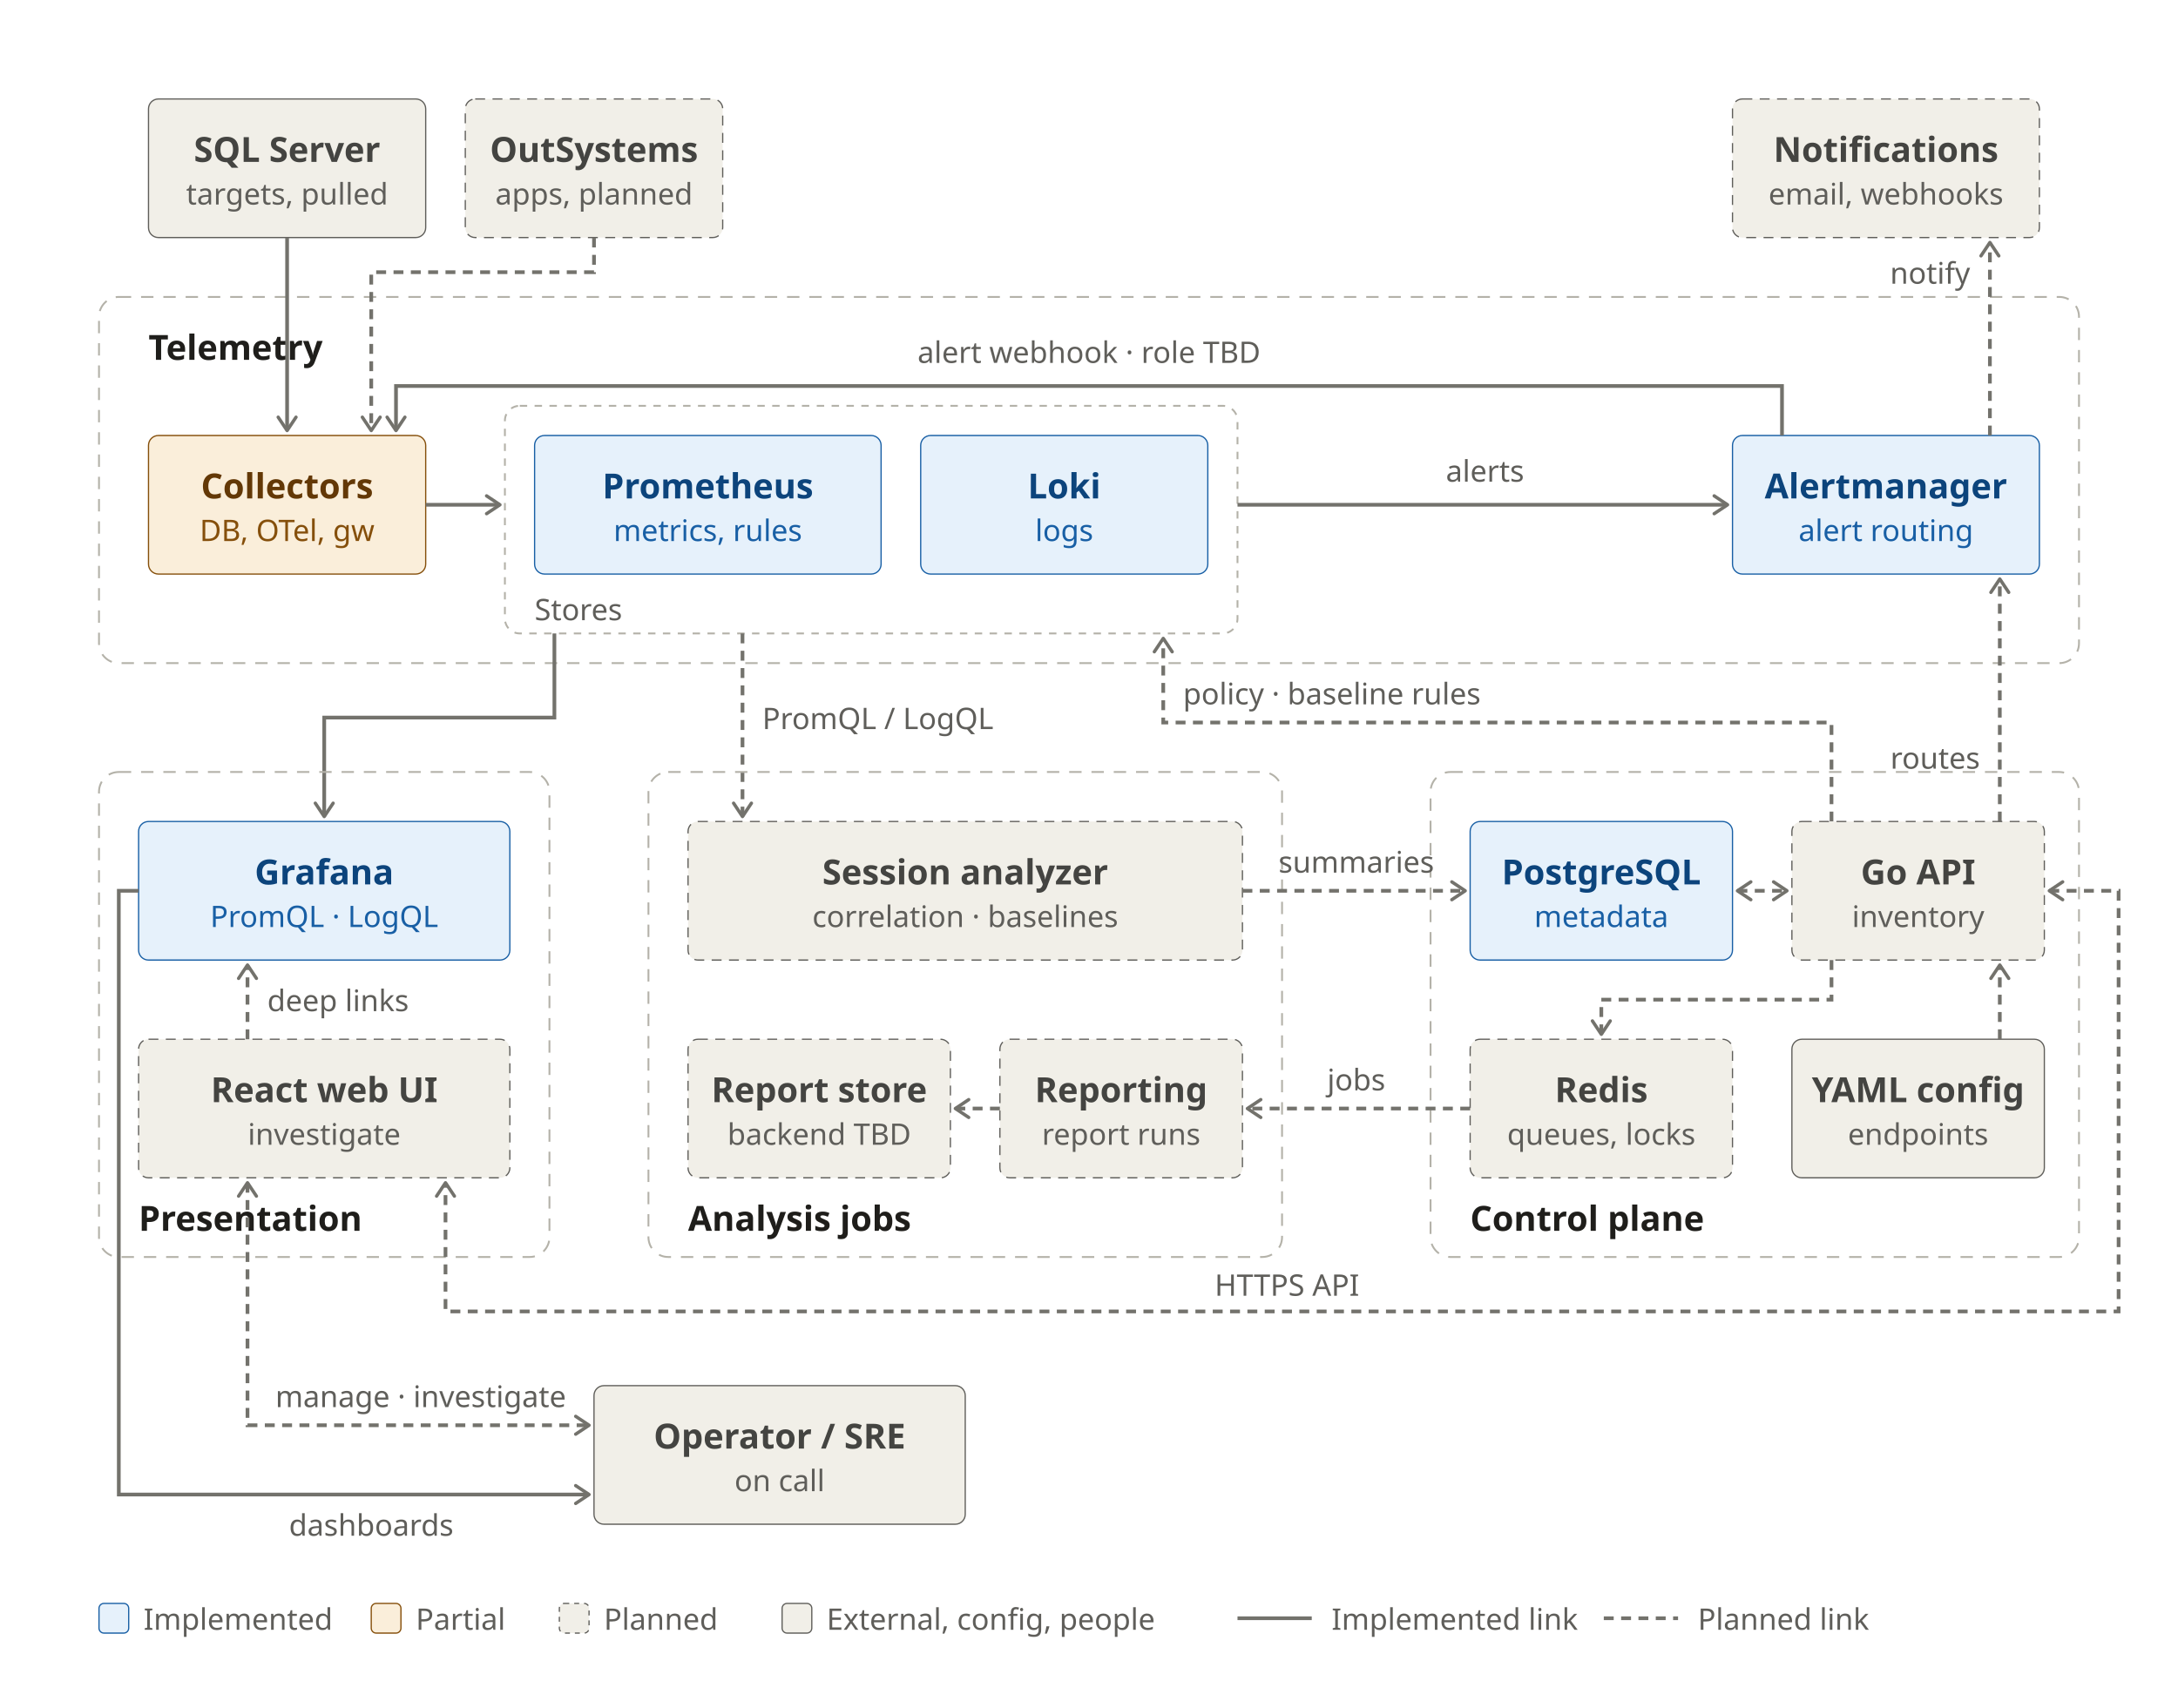
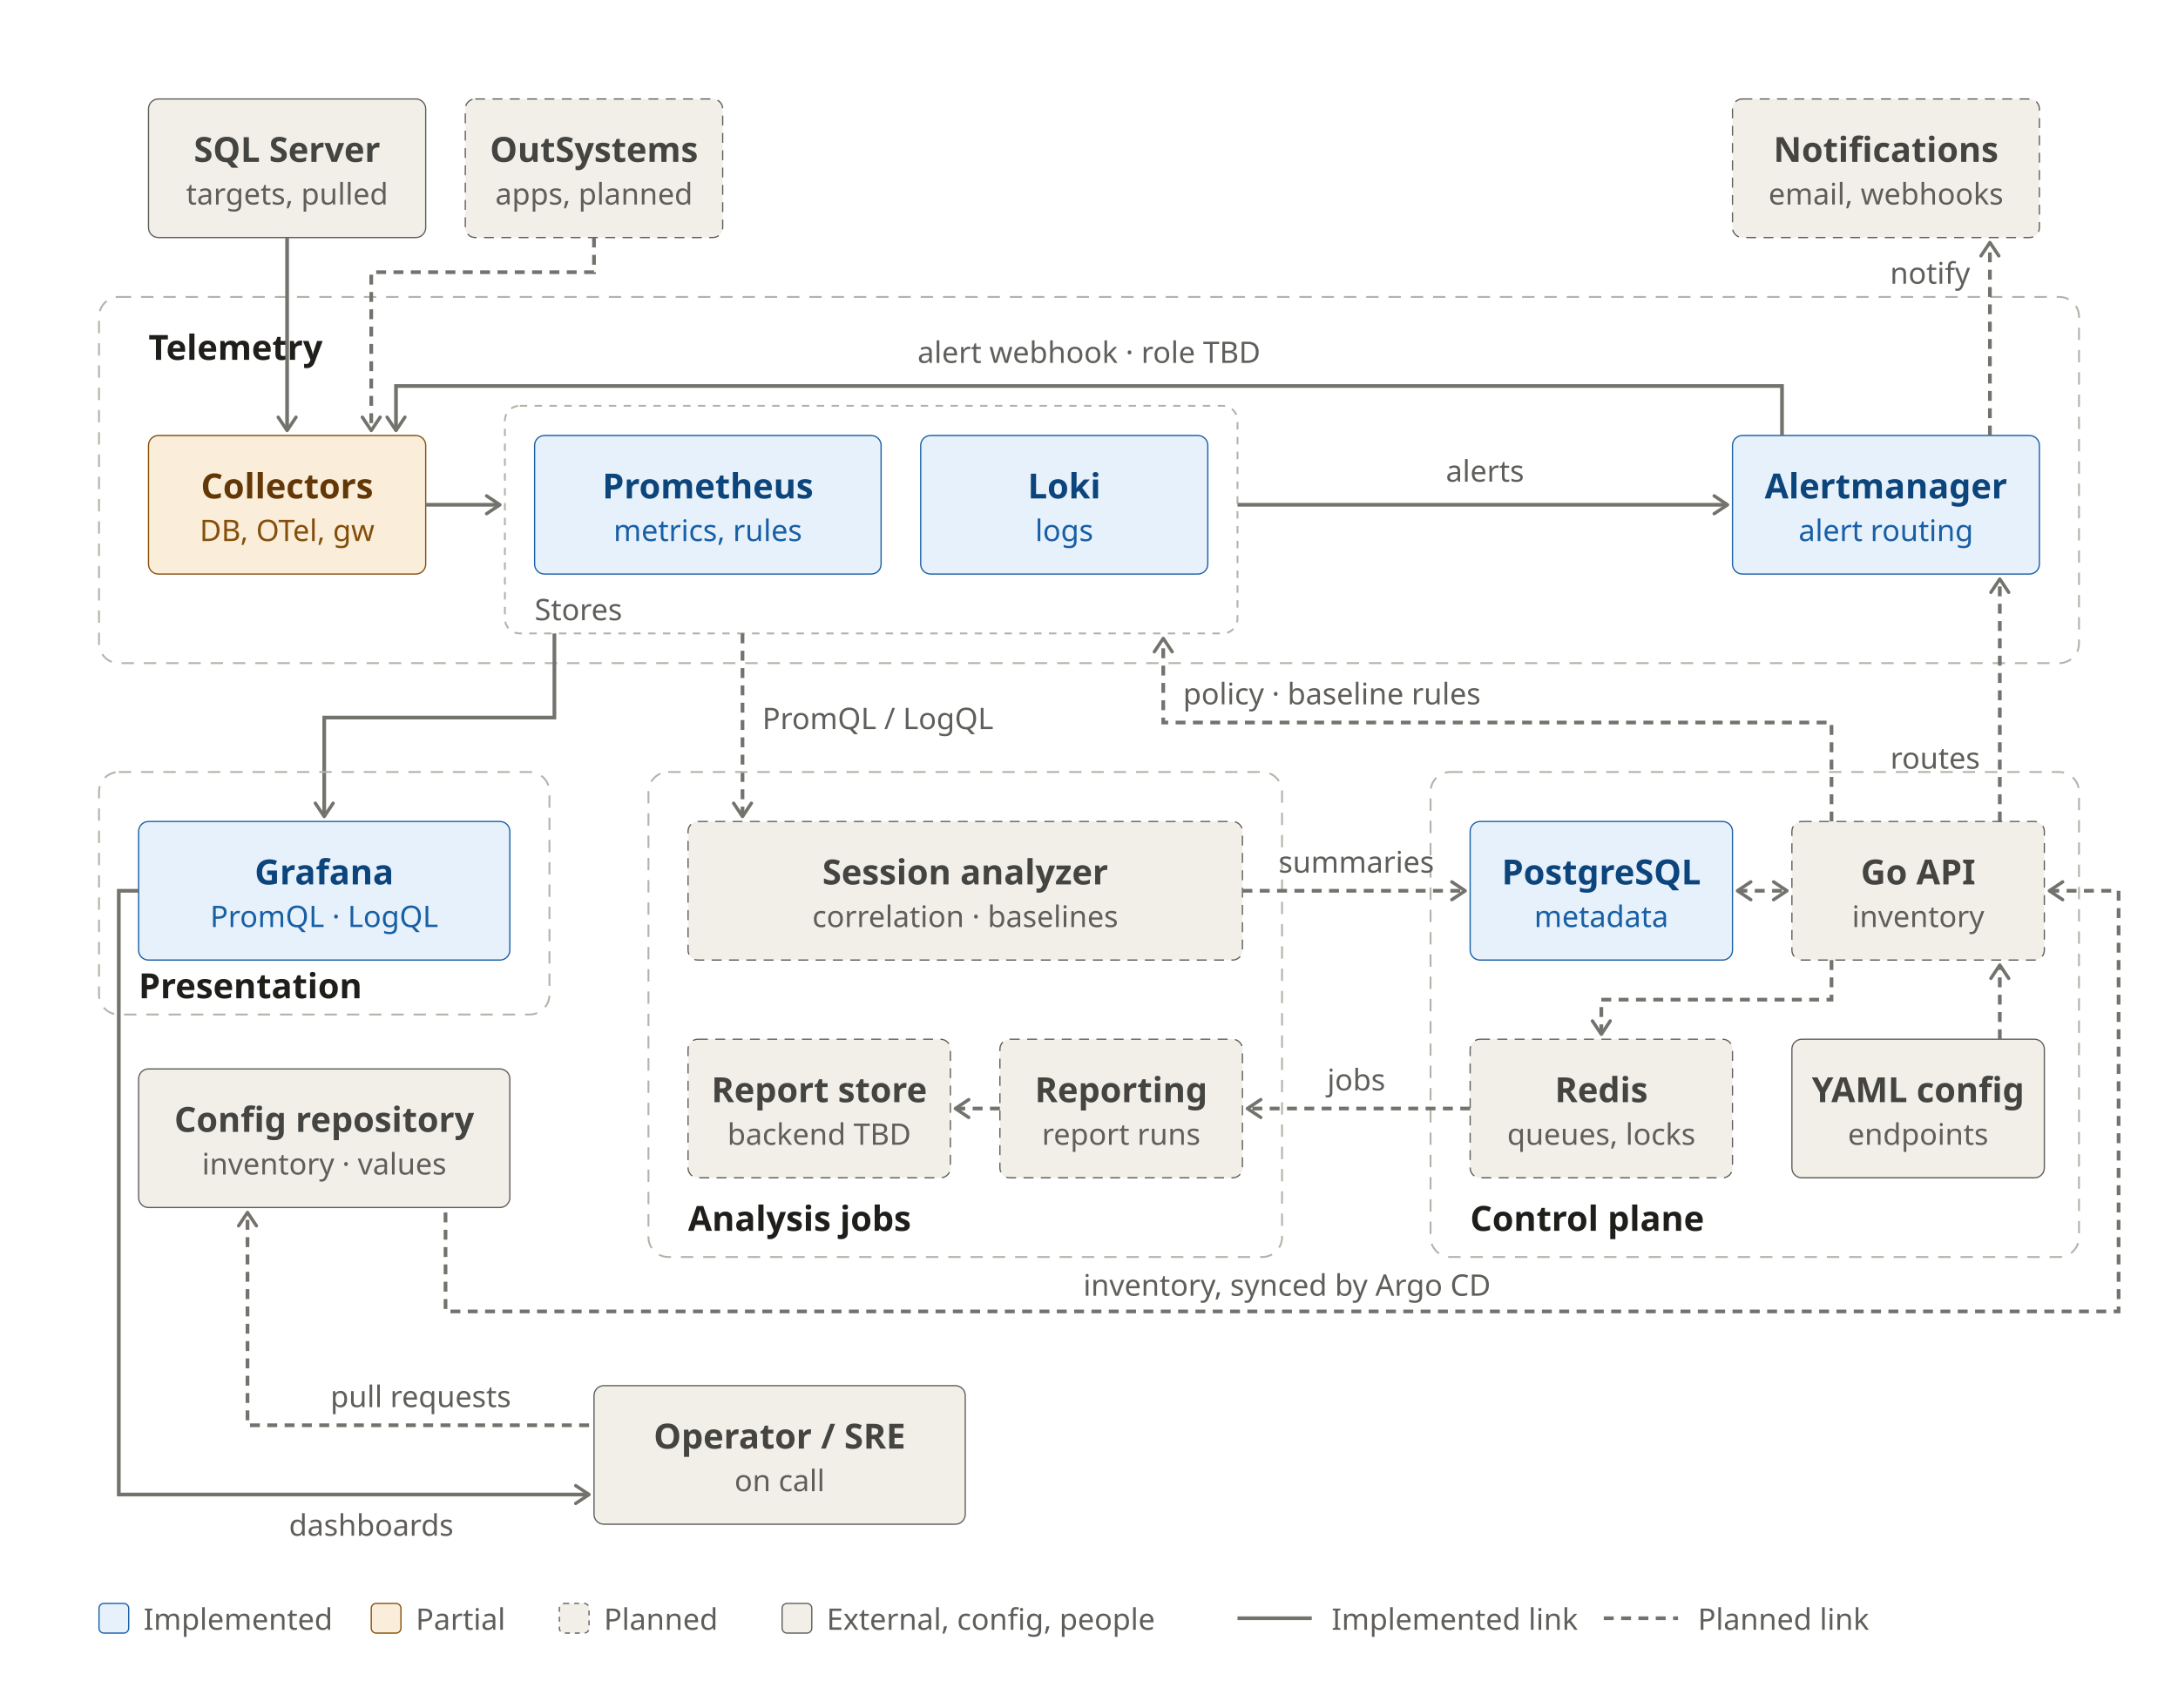
<svg xmlns="http://www.w3.org/2000/svg" width="880" height="690" viewBox="0 0 880 690" role="img">
  <defs>
    <style>
  text { font-family: "Anthropic Sans", ui-sans-serif, -apple-system, BlinkMacSystemFont, "Segoe UI", "Noto Sans", Helvetica, Arial, sans-serif; }
  .th { font-size: 14px; font-weight: 600; fill: #1f1e1b; }
  .ts { font-size: 12px; fill: #5f5e5a; }
  .group { fill: none; stroke: #b4b2a9; stroke-width: 0.75; }
  .arr { fill: none; stroke: #73726c; stroke-width: 1.5; }
  .gap { fill: none; stroke: #ba7517; stroke-width: 1.5; stroke-dasharray: 4 3; }
  .head { fill: none; stroke: #73726c; }
  .head-gap { fill: none; stroke: #ba7517; }
  .c-blue &gt; rect { fill: #e6f1fb; stroke: #185fa5; }
  .c-blue &gt; .th { fill: #0c447c; }
  .c-blue &gt; .ts { fill: #185fa5; }
  .c-amber &gt; rect { fill: #faeeda; stroke: #854f0b; }
  .c-amber &gt; .th { fill: #633806; }
  .c-amber &gt; .ts { fill: #854f0b; }
  .c-gray &gt; rect { fill: #f1efe8; stroke: #5f5e5a; }
  .c-gray &gt; .th { fill: #444441; }
  .c-gray &gt; .ts { fill: #5f5e5a; }
  @media (prefers-color-scheme: dark) {
    .th { fill: #f0eee6; }
    .ts { fill: #b4b2a9; }
    .group { stroke: #5f5e5a; }
    .arr, .head { stroke: #9c9a92; }
    .gap, .head-gap { stroke: #ef9f27; }
    .c-blue &gt; rect { fill: #0c447c; stroke: #85b7eb; }
    .c-blue &gt; .th { fill: #e6f1fb; }
    .c-blue &gt; .ts { fill: #b5d4f4; }
    .c-amber &gt; rect { fill: #633806; stroke: #ef9f27; }
    .c-amber &gt; .th { fill: #faeeda; }
    .c-amber &gt; .ts { fill: #fac775; }
    .c-gray &gt; rect { fill: #444441; stroke: #b4b2a9; }
    .c-gray &gt; .th { fill: #f1efe8; }
    .c-gray &gt; .ts { fill: #d3d1c7; }
  }
</style>
    <marker id="hb-target-arrow" viewBox="0 0 10 10" refX="8" refY="5" markerWidth="6" markerHeight="6" orient="auto-start-reverse">
      <path class="head" d="M2 1L8 5L2 9" stroke-width="1.5" stroke-linecap="round" stroke-linejoin="round" />
    </marker>
    <marker id="hb-target-gap" viewBox="0 0 10 10" refX="8" refY="5" markerWidth="6" markerHeight="6" orient="auto-start-reverse">
      <path class="head-gap" d="M2 1L8 5L2 9" stroke-width="1.5" stroke-linecap="round" stroke-linejoin="round" />
    </marker>
  </defs>
  <g class="c-gray">
    <rect x="60" y="40" width="112" height="56" rx="4" stroke-width="0.5" />
    <text class="th" x="116" y="60" text-anchor="middle" dominant-baseline="central">SQL Server</text>
    <text class="ts" x="116" y="78" text-anchor="middle" dominant-baseline="central">targets, pulled</text>
  </g>
  <g class="c-gray">
    <rect x="188" y="40" width="104" height="56" rx="4" stroke-width="0.5" stroke-dasharray="4 3" />
    <text class="th" x="240" y="60" text-anchor="middle" dominant-baseline="central">OutSystems</text>
    <text class="ts" x="240" y="78" text-anchor="middle" dominant-baseline="central">apps, planned</text>
  </g>
  <g class="c-gray">
    <rect x="700" y="40" width="124" height="56" rx="4" stroke-width="0.5" stroke-dasharray="4 3" />
    <text class="th" x="762" y="60" text-anchor="middle" dominant-baseline="central">Notifications</text>
    <text class="ts" x="762" y="78" text-anchor="middle" dominant-baseline="central">email, webhooks</text>
  </g>
  <rect class="group" x="40" y="120" width="800" height="148" rx="8" stroke-dasharray="5 4" />
  <text class="th" x="60" y="140" dominant-baseline="central">Telemetry</text>
  <g class="c-amber">
    <rect x="60" y="176" width="112" height="56" rx="4" stroke-width="0.5" />
    <text class="th" x="116" y="196" text-anchor="middle" dominant-baseline="central">Collectors</text>
    <text class="ts" x="116" y="214" text-anchor="middle" dominant-baseline="central">DB, OTel, gw</text>
  </g>
  <rect class="group" x="204" y="164" width="296" height="92" rx="6" stroke-dasharray="3 3" />
  <text class="ts" x="216" y="246" dominant-baseline="central">Stores</text>
  <g class="c-blue">
    <rect x="216" y="176" width="140" height="56" rx="4" stroke-width="0.5" />
    <text class="th" x="286" y="196" text-anchor="middle" dominant-baseline="central">Prometheus</text>
    <text class="ts" x="286" y="214" text-anchor="middle" dominant-baseline="central">metrics, rules</text>
  </g>
  <g class="c-blue">
    <rect x="372" y="176" width="116" height="56" rx="4" stroke-width="0.5" />
    <text class="th" x="430" y="196" text-anchor="middle" dominant-baseline="central">Loki</text>
    <text class="ts" x="430" y="214" text-anchor="middle" dominant-baseline="central">logs</text>
  </g>
  <g class="c-blue">
    <rect x="700" y="176" width="124" height="56" rx="4" stroke-width="0.5" />
    <text class="th" x="762" y="196" text-anchor="middle" dominant-baseline="central">Alertmanager</text>
    <text class="ts" x="762" y="214" text-anchor="middle" dominant-baseline="central">alert routing</text>
  </g>
  <line class="arr" x1="116" y1="96" x2="116" y2="174" marker-end="url(#hb-target-arrow)" />
  <path class="arr" d="M240 96 L240 110 L150 110 L150 174" stroke-dasharray="4 3" marker-end="url(#hb-target-arrow)" />
  <path class="arr" d="M720 176 L720 156 L160 156 L160 174" marker-end="url(#hb-target-arrow)" />
  <text class="ts" x="440" y="142" text-anchor="middle" dominant-baseline="central">alert webhook · role TBD</text>
  <line class="arr" x1="804" y1="176" x2="804" y2="98" stroke-dasharray="4 3" marker-end="url(#hb-target-arrow)" />
  <text class="ts" x="796" y="110" text-anchor="end" dominant-baseline="central">notify</text>
  <line class="arr" x1="172" y1="204" x2="202" y2="204" marker-end="url(#hb-target-arrow)" />
  <line class="arr" x1="500" y1="204" x2="698" y2="204" marker-end="url(#hb-target-arrow)" />
  <text class="ts" x="600" y="190" text-anchor="middle" dominant-baseline="central">alerts</text>
  <path class="arr" d="M224 256 L224 290 L131 290 L131 330" marker-end="url(#hb-target-arrow)" />
  <line class="arr" x1="300" y1="256" x2="300" y2="330" stroke-dasharray="4 3" marker-end="url(#hb-target-arrow)" />
  <text class="ts" x="308" y="290" dominant-baseline="central">PromQL / LogQL</text>
  <path class="arr" d="M740 332 L740 292 L470 292 L470 258" stroke-dasharray="4 3" marker-end="url(#hb-target-arrow)" />
  <text class="ts" x="478" y="280" dominant-baseline="central">policy · baseline rules</text>
  <line class="arr" x1="808" y1="332" x2="808" y2="234" stroke-dasharray="4 3" marker-end="url(#hb-target-arrow)" />
  <text class="ts" x="800" y="306" text-anchor="end" dominant-baseline="central">routes</text>
-   <rect class="group" x="40" y="312" width="182" height="196" rx="8" stroke-dasharray="5 4" />
-   <text class="th" x="56" y="492" dominant-baseline="central">Presentation</text>
+   <rect class="group" x="40" y="312" width="182" height="98" rx="8" stroke-dasharray="5 4" />
+   <text class="th" x="56" y="398" dominant-baseline="central">Presentation</text>
  <g class="c-blue">
    <rect x="56" y="332" width="150" height="56" rx="4" stroke-width="0.5" />
    <text class="th" x="131" y="352" text-anchor="middle" dominant-baseline="central">Grafana</text>
    <text class="ts" x="131" y="370" text-anchor="middle" dominant-baseline="central">PromQL · LogQL</text>
  </g>
  <g class="c-gray">
-     <rect x="56" y="420" width="150" height="56" rx="4" stroke-width="0.5" stroke-dasharray="4 3" />
-     <text class="th" x="131" y="440" text-anchor="middle" dominant-baseline="central">React web UI</text>
-     <text class="ts" x="131" y="458" text-anchor="middle" dominant-baseline="central">investigate</text>
+     <rect x="56" y="432" width="150" height="56" rx="4" stroke-width="0.5" />
+     <text class="th" x="131" y="452" text-anchor="middle" dominant-baseline="central">Config repository</text>
+     <text class="ts" x="131" y="470" text-anchor="middle" dominant-baseline="central">inventory · values</text>
  </g>
-   <line class="arr" x1="100" y1="420" x2="100" y2="390" stroke-dasharray="4 3" marker-end="url(#hb-target-arrow)" />
-   <text class="ts" x="108" y="404" dominant-baseline="central">deep links</text>
  <rect class="group" x="262" y="312" width="256" height="196" rx="8" stroke-dasharray="5 4" />
  <text class="th" x="278" y="492" dominant-baseline="central">Analysis jobs</text>
  <g class="c-gray">
    <rect x="278" y="332" width="224" height="56" rx="4" stroke-width="0.5" stroke-dasharray="4 3" />
    <text class="th" x="390" y="352" text-anchor="middle" dominant-baseline="central">Session analyzer</text>
    <text class="ts" x="390" y="370" text-anchor="middle" dominant-baseline="central">correlation · baselines</text>
  </g>
  <g class="c-gray">
    <rect x="278" y="420" width="106" height="56" rx="4" stroke-width="0.5" stroke-dasharray="4 3" />
    <text class="th" x="331" y="440" text-anchor="middle" dominant-baseline="central">Report store</text>
    <text class="ts" x="331" y="458" text-anchor="middle" dominant-baseline="central">backend TBD</text>
  </g>
  <g class="c-gray">
    <rect x="404" y="420" width="98" height="56" rx="4" stroke-width="0.5" stroke-dasharray="4 3" />
    <text class="th" x="453" y="440" text-anchor="middle" dominant-baseline="central">Reporting</text>
    <text class="ts" x="453" y="458" text-anchor="middle" dominant-baseline="central">report runs</text>
  </g>
  <line class="arr" x1="404" y1="448" x2="386" y2="448" stroke-dasharray="4 3" marker-end="url(#hb-target-arrow)" />
  <rect class="group" x="578" y="312" width="262" height="196" rx="8" stroke-dasharray="5 4" />
  <text class="th" x="594" y="492" dominant-baseline="central">Control plane</text>
  <g class="c-blue">
    <rect x="594" y="332" width="106" height="56" rx="4" stroke-width="0.5" />
    <text class="th" x="647" y="352" text-anchor="middle" dominant-baseline="central">PostgreSQL</text>
    <text class="ts" x="647" y="370" text-anchor="middle" dominant-baseline="central">metadata</text>
  </g>
  <g class="c-gray">
    <rect x="724" y="332" width="102" height="56" rx="4" stroke-width="0.5" stroke-dasharray="4 3" />
    <text class="th" x="775" y="352" text-anchor="middle" dominant-baseline="central">Go API</text>
    <text class="ts" x="775" y="370" text-anchor="middle" dominant-baseline="central">inventory</text>
  </g>
  <g class="c-gray">
    <rect x="594" y="420" width="106" height="56" rx="4" stroke-width="0.5" stroke-dasharray="4 3" />
    <text class="th" x="647" y="440" text-anchor="middle" dominant-baseline="central">Redis</text>
    <text class="ts" x="647" y="458" text-anchor="middle" dominant-baseline="central">queues, locks</text>
  </g>
  <g class="c-gray">
    <rect x="724" y="420" width="102" height="56" rx="4" stroke-width="0.5" />
    <text class="th" x="775" y="440" text-anchor="middle" dominant-baseline="central">YAML config</text>
    <text class="ts" x="775" y="458" text-anchor="middle" dominant-baseline="central">endpoints</text>
  </g>
  <line class="arr" x1="702" y1="360" x2="722" y2="360" stroke-dasharray="4 3" marker-start="url(#hb-target-arrow)" marker-end="url(#hb-target-arrow)" />
  <path class="arr" d="M740 388 L740 404 L647 404 L647 418" stroke-dasharray="4 3" marker-end="url(#hb-target-arrow)" />
  <line class="arr" x1="808" y1="420" x2="808" y2="390" stroke-dasharray="4 3" marker-end="url(#hb-target-arrow)" />
  <line class="arr" x1="502" y1="360" x2="592" y2="360" stroke-dasharray="4 3" marker-end="url(#hb-target-arrow)" />
  <text class="ts" x="548" y="348" text-anchor="middle" dominant-baseline="central">summaries</text>
  <line class="arr" x1="594" y1="448" x2="504" y2="448" stroke-dasharray="4 3" marker-end="url(#hb-target-arrow)" />
  <text class="ts" x="548" y="436" text-anchor="middle" dominant-baseline="central">jobs</text>
-   <path class="arr" d="M828 360 L856 360 L856 530 L180 530 L180 478" stroke-dasharray="4 3" marker-start="url(#hb-target-arrow)" marker-end="url(#hb-target-arrow)" />
-   <text class="ts" x="520" y="519" text-anchor="middle" dominant-baseline="central">HTTPS API</text>
+   <path class="arr" d="M180 490 L180 530 L856 530 L856 360 L828 360" stroke-dasharray="4 3" marker-end="url(#hb-target-arrow)" />
+   <text class="ts" x="520" y="519" text-anchor="middle" dominant-baseline="central">inventory, synced by Argo CD</text>
  <g class="c-gray">
    <rect x="240" y="560" width="150" height="56" rx="4" stroke-width="0.5" />
    <text class="th" x="315" y="580" text-anchor="middle" dominant-baseline="central">Operator / SRE</text>
    <text class="ts" x="315" y="598" text-anchor="middle" dominant-baseline="central">on call</text>
  </g>
-   <path class="arr" d="M100 478 L100 576 L238 576" stroke-dasharray="4 3" marker-start="url(#hb-target-arrow)" marker-end="url(#hb-target-arrow)" />
-   <text class="ts" x="170" y="564" text-anchor="middle" dominant-baseline="central">manage · investigate</text>
+   <path class="arr" d="M238 576 L100 576 L100 490" stroke-dasharray="4 3" marker-end="url(#hb-target-arrow)" />
+   <text class="ts" x="170" y="564" text-anchor="middle" dominant-baseline="central">pull requests</text>
  <path class="arr" d="M56 360 L48 360 L48 604 L238 604" marker-end="url(#hb-target-arrow)" />
  <text class="ts" x="150" y="616" text-anchor="middle" dominant-baseline="central">dashboards</text>
  <g class="c-blue">
    <rect x="40" y="648" width="12" height="12" rx="2" stroke-width="0.5" />
  </g>
  <text class="ts" x="58" y="654" dominant-baseline="central">Implemented</text>
  <g class="c-amber">
    <rect x="150" y="648" width="12" height="12" rx="2" stroke-width="0.5" />
  </g>
  <text class="ts" x="168" y="654" dominant-baseline="central">Partial</text>
  <g class="c-gray">
    <rect x="226" y="648" width="12" height="12" rx="2" stroke-width="0.5" stroke-dasharray="2 2" />
  </g>
  <text class="ts" x="244" y="654" dominant-baseline="central">Planned</text>
  <g class="c-gray">
    <rect x="316" y="648" width="12" height="12" rx="2" stroke-width="0.5" />
  </g>
  <text class="ts" x="334" y="654" dominant-baseline="central">External, config, people</text>
  <line class="arr" x1="500" y1="654" x2="530" y2="654" />
  <text class="ts" x="538" y="654" dominant-baseline="central">Implemented link</text>
  <line class="arr" x1="648" y1="654" x2="678" y2="654" stroke-dasharray="4 3" />
  <text class="ts" x="686" y="654" dominant-baseline="central">Planned link</text>
</svg>
